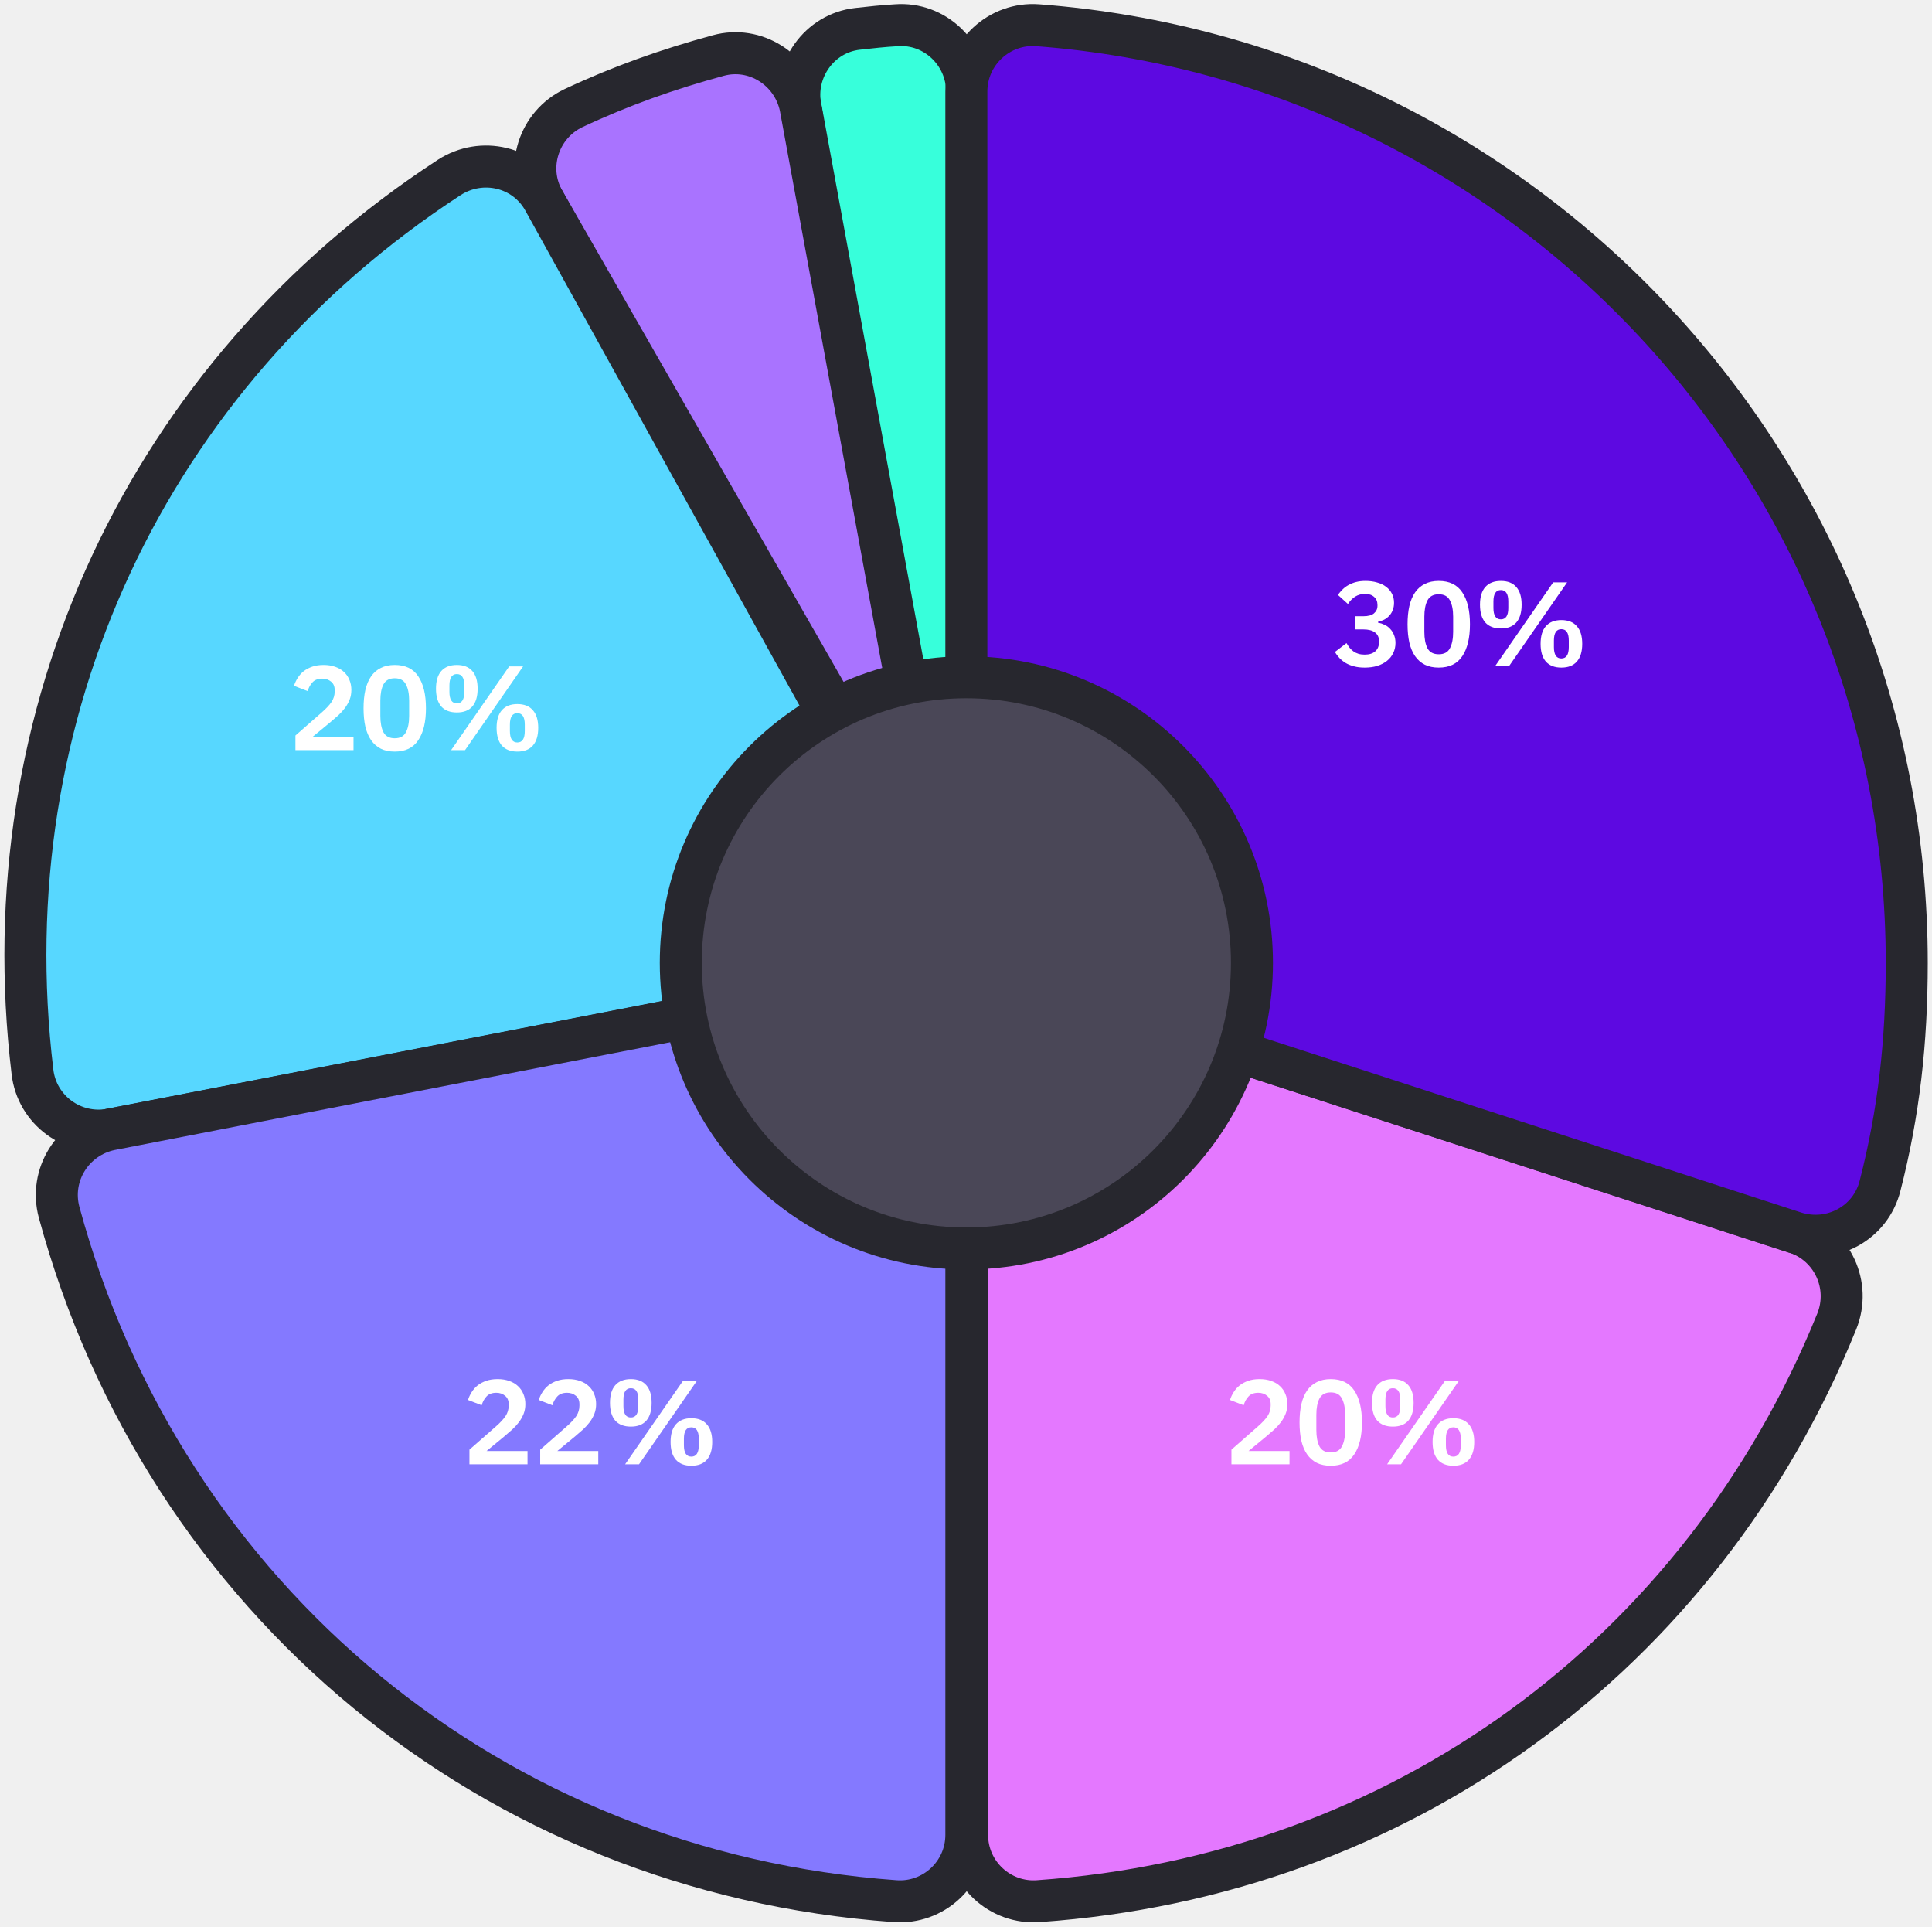
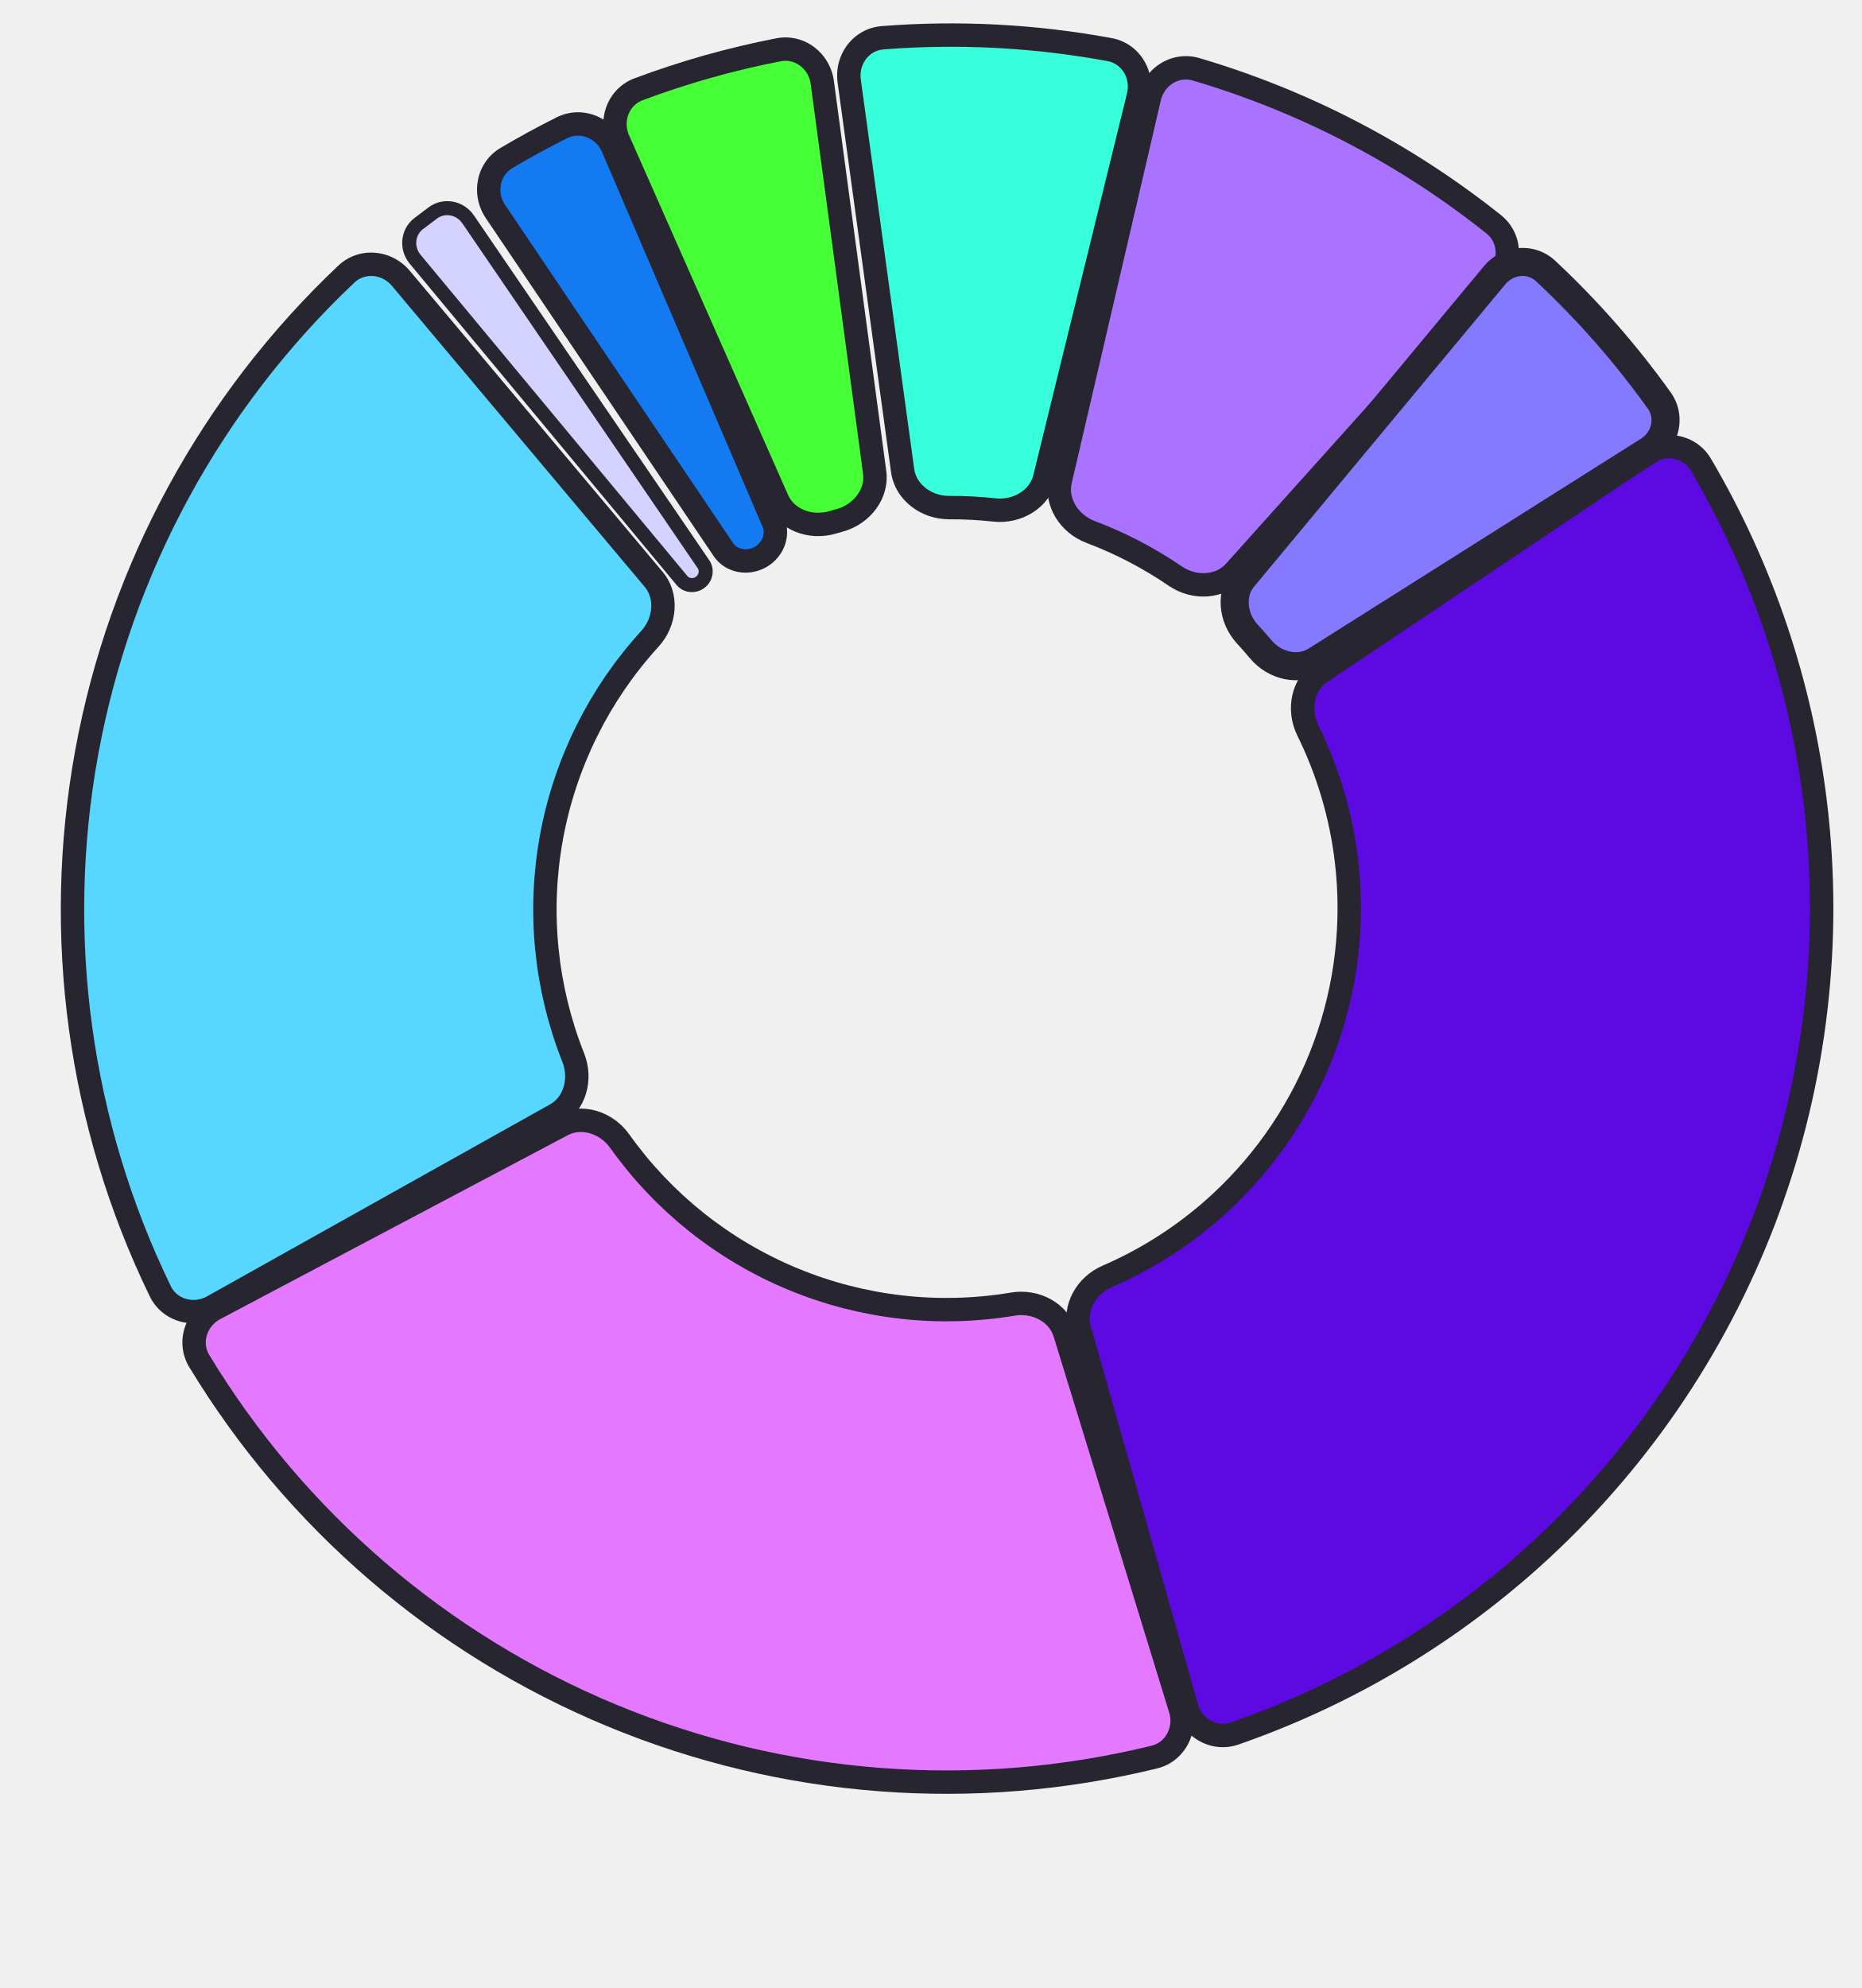
- <svg xmlns="http://www.w3.org/2000/svg" width="322" height="321" viewBox="0 0 322 321" fill="none">
-   <path d="M142.91 4.808C136.54 5.529 132.213 11.658 133.415 17.907L149.401 116.5L164 112.5L161.18 15.263C161.18 8.894 155.771 3.726 149.401 4.207C147.237 4.327 145.074 4.567 142.91 4.808Z" fill="#37FFDB" stroke="#27272E" stroke-width="7" stroke-miterlimit="10" />
-   <path d="M138.5 117L90.627 33.409C87.502 27.881 89.786 20.79 95.555 18.026C103.488 14.301 111.301 11.537 119.714 9.253C125.844 7.571 132.094 11.537 133.416 17.786L151 113.5C152.031 119.143 151.846 116.438 147.84 118.5C142.973 121.005 141.796 122.999 138.5 117Z" fill="#A973FF" stroke="#27272E" stroke-width="7" stroke-miterlimit="10" />
-   <path d="M146.156 163.444L18.51 188.201C12.14 189.403 6.13 184.956 5.409 178.587C-1.803 118.857 24.52 62.373 74.881 29.564C80.29 26.079 87.502 27.761 90.627 33.41L153.608 147.1C157.334 153.709 153.488 162.002 146.156 163.444Z" fill="#57D7FF" stroke="#27272E" stroke-width="7" stroke-miterlimit="10" />
-   <path d="M161.06 173.9V305.737C161.06 312.227 155.531 317.275 149.161 316.794C82.333 311.987 27.404 266.679 9.856 202.022C8.173 195.773 12.14 189.524 18.39 188.202L147.839 163.084C154.69 161.762 161.06 166.93 161.06 173.9Z" fill="#8479FF" stroke="#27272E" stroke-width="7" stroke-miterlimit="10" />
-   <path d="M175.604 165.248L299.284 205.388C305.414 207.431 308.539 214.161 306.135 220.17C283.539 275.933 233.177 312.588 173.08 316.794C166.71 317.275 161.181 312.227 161.181 305.738V175.703C161.061 168.252 168.393 162.844 175.604 165.248Z" fill="#E478FF" stroke="#27272E" stroke-width="7" stroke-miterlimit="10" />
-   <path d="M161.059 152.507V15.262C161.059 8.772 166.588 3.725 172.958 4.206C253.969 10.335 317.792 77.876 317.792 160.439C317.792 173.659 316.47 185.437 313.345 197.575C311.782 203.824 305.292 207.309 299.162 205.386L168.631 162.963C164.184 161.521 161.059 157.314 161.059 152.507Z" fill="#5D09E1" stroke="#27272E" stroke-width="7" stroke-miterlimit="10" />
-   <path d="M161.062 208.032C187.349 208.032 208.659 186.725 208.659 160.441C208.659 134.157 187.349 112.85 161.062 112.85C134.775 112.85 113.465 134.157 113.465 160.441C113.465 186.725 134.775 208.032 161.062 208.032Z" fill="#4A4757" stroke="#27272E" stroke-width="7" stroke-miterlimit="10" />
-   <path d="M58.92 125H49.24V122.56L53.62 118.72C54.367 118.067 54.913 117.48 55.26 116.96C55.607 116.427 55.78 115.853 55.78 115.24V114.98C55.78 114.367 55.58 113.9 55.18 113.58C54.78 113.247 54.293 113.08 53.72 113.08C53 113.08 52.453 113.287 52.08 113.7C51.707 114.1 51.44 114.587 51.28 115.16L49 114.28C49.147 113.813 49.353 113.373 49.62 112.96C49.887 112.533 50.22 112.16 50.62 111.84C51.033 111.52 51.513 111.267 52.06 111.08C52.607 110.893 53.233 110.8 53.94 110.8C54.673 110.8 55.327 110.907 55.9 111.12C56.473 111.32 56.953 111.607 57.34 111.98C57.74 112.353 58.04 112.793 58.24 113.3C58.453 113.807 58.56 114.36 58.56 114.96C58.56 115.547 58.467 116.08 58.28 116.56C58.093 117.04 57.84 117.5 57.52 117.94C57.2 118.367 56.827 118.78 56.4 119.18C55.973 119.567 55.52 119.96 55.04 120.36L52.1 122.78H58.92V125ZM65.792 125.24C64.899 125.24 64.126 125.08 63.472 124.76C62.819 124.427 62.279 123.953 61.852 123.34C61.425 122.727 61.105 121.973 60.892 121.08C60.692 120.187 60.592 119.167 60.592 118.02C60.592 116.887 60.692 115.873 60.892 114.98C61.105 114.073 61.425 113.313 61.852 112.7C62.279 112.087 62.819 111.62 63.472 111.3C64.126 110.967 64.899 110.8 65.792 110.8C67.566 110.8 68.872 111.433 69.712 112.7C70.566 113.967 70.992 115.74 70.992 118.02C70.992 120.3 70.566 122.073 69.712 123.34C68.872 124.607 67.566 125.24 65.792 125.24ZM65.792 123.02C66.686 123.02 67.305 122.687 67.652 122.02C68.012 121.34 68.192 120.427 68.192 119.28V116.76C68.192 115.613 68.012 114.707 67.652 114.04C67.305 113.36 66.686 113.02 65.792 113.02C64.899 113.02 64.272 113.36 63.912 114.04C63.566 114.707 63.392 115.613 63.392 116.76V119.28C63.392 120.427 63.566 121.34 63.912 122.02C64.272 122.687 64.899 123.02 65.792 123.02ZM75.184 125L84.864 111.04H87.184L77.504 125H75.184ZM76.144 118.72C75.011 118.72 74.144 118.387 73.544 117.72C72.958 117.04 72.664 116.053 72.664 114.76C72.664 113.467 72.958 112.487 73.544 111.82C74.144 111.14 75.011 110.8 76.144 110.8C77.278 110.8 78.138 111.14 78.724 111.82C79.311 112.487 79.604 113.467 79.604 114.76C79.604 116.053 79.311 117.04 78.724 117.72C78.138 118.387 77.278 118.72 76.144 118.72ZM76.144 117.2C76.971 117.2 77.384 116.567 77.384 115.3V114.22C77.384 112.953 76.971 112.32 76.144 112.32C75.318 112.32 74.904 112.953 74.904 114.22V115.3C74.904 116.567 75.318 117.2 76.144 117.2ZM86.224 125.24C85.104 125.24 84.244 124.907 83.644 124.24C83.058 123.56 82.764 122.573 82.764 121.28C82.764 119.987 83.058 119.007 83.644 118.34C84.244 117.66 85.104 117.32 86.224 117.32C87.358 117.32 88.218 117.66 88.804 118.34C89.404 119.007 89.704 119.987 89.704 121.28C89.704 122.573 89.404 123.56 88.804 124.24C88.218 124.907 87.358 125.24 86.224 125.24ZM86.224 123.72C87.051 123.72 87.464 123.087 87.464 121.82V120.74C87.464 119.473 87.051 118.84 86.224 118.84C85.398 118.84 84.984 119.473 84.984 120.74V121.82C84.984 123.087 85.398 123.72 86.224 123.72Z" fill="white" />
-   <path d="M214.92 244H205.24V241.56L209.62 237.72C210.367 237.067 210.913 236.48 211.26 235.96C211.607 235.427 211.78 234.853 211.78 234.24V233.98C211.78 233.367 211.58 232.9 211.18 232.58C210.78 232.247 210.293 232.08 209.72 232.08C209 232.08 208.453 232.287 208.08 232.7C207.707 233.1 207.44 233.587 207.28 234.16L205 233.28C205.147 232.813 205.353 232.373 205.62 231.96C205.887 231.533 206.22 231.16 206.62 230.84C207.033 230.52 207.513 230.267 208.06 230.08C208.607 229.893 209.233 229.8 209.94 229.8C210.673 229.8 211.327 229.907 211.9 230.12C212.473 230.32 212.953 230.607 213.34 230.98C213.74 231.353 214.04 231.793 214.24 232.3C214.453 232.807 214.56 233.36 214.56 233.96C214.56 234.547 214.467 235.08 214.28 235.56C214.093 236.04 213.84 236.5 213.52 236.94C213.2 237.367 212.827 237.78 212.4 238.18C211.973 238.567 211.52 238.96 211.04 239.36L208.1 241.78H214.92V244ZM221.792 244.24C220.899 244.24 220.126 244.08 219.472 243.76C218.819 243.427 218.279 242.953 217.852 242.34C217.426 241.727 217.106 240.973 216.892 240.08C216.692 239.187 216.592 238.167 216.592 237.02C216.592 235.887 216.692 234.873 216.892 233.98C217.106 233.073 217.426 232.313 217.852 231.7C218.279 231.087 218.819 230.62 219.472 230.3C220.126 229.967 220.899 229.8 221.792 229.8C223.566 229.8 224.872 230.433 225.712 231.7C226.566 232.967 226.992 234.74 226.992 237.02C226.992 239.3 226.566 241.073 225.712 242.34C224.872 243.607 223.566 244.24 221.792 244.24ZM221.792 242.02C222.686 242.02 223.306 241.687 223.652 241.02C224.012 240.34 224.192 239.427 224.192 238.28V235.76C224.192 234.613 224.012 233.707 223.652 233.04C223.306 232.36 222.686 232.02 221.792 232.02C220.899 232.02 220.272 232.36 219.912 233.04C219.566 233.707 219.392 234.613 219.392 235.76V238.28C219.392 239.427 219.566 240.34 219.912 241.02C220.272 241.687 220.899 242.02 221.792 242.02ZM231.184 244L240.864 230.04H243.184L233.504 244H231.184ZM232.144 237.72C231.011 237.72 230.144 237.387 229.544 236.72C228.958 236.04 228.664 235.053 228.664 233.76C228.664 232.467 228.958 231.487 229.544 230.82C230.144 230.14 231.011 229.8 232.144 229.8C233.278 229.8 234.138 230.14 234.724 230.82C235.311 231.487 235.604 232.467 235.604 233.76C235.604 235.053 235.311 236.04 234.724 236.72C234.138 237.387 233.278 237.72 232.144 237.72ZM232.144 236.2C232.971 236.2 233.384 235.567 233.384 234.3V233.22C233.384 231.953 232.971 231.32 232.144 231.32C231.318 231.32 230.904 231.953 230.904 233.22V234.3C230.904 235.567 231.318 236.2 232.144 236.2ZM242.224 244.24C241.104 244.24 240.244 243.907 239.644 243.24C239.058 242.56 238.764 241.573 238.764 240.28C238.764 238.987 239.058 238.007 239.644 237.34C240.244 236.66 241.104 236.32 242.224 236.32C243.358 236.32 244.218 236.66 244.804 237.34C245.404 238.007 245.704 238.987 245.704 240.28C245.704 241.573 245.404 242.56 244.804 243.24C244.218 243.907 243.358 244.24 242.224 244.24ZM242.224 242.72C243.051 242.72 243.464 242.087 243.464 240.82V239.74C243.464 238.473 243.051 237.84 242.224 237.84C241.398 237.84 240.984 238.473 240.984 239.74V240.82C240.984 242.087 241.398 242.72 242.224 242.72Z" fill="white" />
-   <path d="M227.24 102.68C228.04 102.68 228.627 102.52 229 102.2C229.387 101.867 229.58 101.447 229.58 100.94V100.8C229.58 100.227 229.393 99.78 229.02 99.46C228.66 99.127 228.16 98.96 227.52 98.96C226.907 98.96 226.36 99.107 225.88 99.4C225.413 99.693 225.007 100.107 224.66 100.64L222.98 99.12C223.22 98.8 223.48 98.5 223.76 98.22C224.053 97.927 224.387 97.68 224.76 97.48C225.133 97.267 225.553 97.1 226.02 96.98C226.487 96.86 227.013 96.8 227.6 96.8C228.307 96.8 228.947 96.887 229.52 97.06C230.107 97.22 230.607 97.46 231.02 97.78C231.447 98.1 231.773 98.487 232 98.94C232.227 99.38 232.34 99.88 232.34 100.44C232.34 100.893 232.267 101.3 232.12 101.66C231.987 102.02 231.793 102.333 231.54 102.6C231.3 102.867 231.013 103.087 230.68 103.26C230.36 103.42 230.02 103.54 229.66 103.62V103.74C230.06 103.82 230.44 103.947 230.8 104.12C231.16 104.293 231.467 104.527 231.72 104.82C231.987 105.1 232.193 105.433 232.34 105.82C232.5 106.207 232.58 106.647 232.58 107.14C232.58 107.753 232.453 108.313 232.2 108.82C231.96 109.327 231.613 109.76 231.16 110.12C230.707 110.48 230.167 110.76 229.54 110.96C228.913 111.147 228.213 111.24 227.44 111.24C226.76 111.24 226.16 111.167 225.64 111.02C225.12 110.887 224.66 110.7 224.26 110.46C223.873 110.22 223.533 109.947 223.24 109.64C222.947 109.32 222.693 108.987 222.48 108.64L224.42 107.16C224.58 107.44 224.753 107.7 224.94 107.94C225.127 108.167 225.34 108.367 225.58 108.54C225.82 108.713 226.093 108.847 226.4 108.94C226.707 109.033 227.053 109.08 227.44 109.08C228.213 109.08 228.807 108.893 229.22 108.52C229.633 108.147 229.84 107.633 229.84 106.98V106.84C229.84 106.2 229.613 105.713 229.16 105.38C228.72 105.047 228.08 104.88 227.24 104.88H225.86V102.68H227.24ZM239.792 111.24C238.899 111.24 238.126 111.08 237.472 110.76C236.819 110.427 236.279 109.953 235.852 109.34C235.426 108.727 235.106 107.973 234.892 107.08C234.692 106.187 234.592 105.167 234.592 104.02C234.592 102.887 234.692 101.873 234.892 100.98C235.106 100.073 235.426 99.313 235.852 98.7C236.279 98.087 236.819 97.62 237.472 97.3C238.126 96.967 238.899 96.8 239.792 96.8C241.566 96.8 242.872 97.433 243.712 98.7C244.566 99.967 244.992 101.74 244.992 104.02C244.992 106.3 244.566 108.073 243.712 109.34C242.872 110.607 241.566 111.24 239.792 111.24ZM239.792 109.02C240.686 109.02 241.306 108.687 241.652 108.02C242.012 107.34 242.192 106.427 242.192 105.28V102.76C242.192 101.613 242.012 100.707 241.652 100.04C241.306 99.36 240.686 99.02 239.792 99.02C238.899 99.02 238.272 99.36 237.912 100.04C237.566 100.707 237.392 101.613 237.392 102.76V105.28C237.392 106.427 237.566 107.34 237.912 108.02C238.272 108.687 238.899 109.02 239.792 109.02ZM249.184 111L258.864 97.04H261.184L251.504 111H249.184ZM250.144 104.72C249.011 104.72 248.144 104.387 247.544 103.72C246.958 103.04 246.664 102.053 246.664 100.76C246.664 99.467 246.958 98.487 247.544 97.82C248.144 97.14 249.011 96.8 250.144 96.8C251.278 96.8 252.138 97.14 252.724 97.82C253.311 98.487 253.604 99.467 253.604 100.76C253.604 102.053 253.311 103.04 252.724 103.72C252.138 104.387 251.278 104.72 250.144 104.72ZM250.144 103.2C250.971 103.2 251.384 102.567 251.384 101.3V100.22C251.384 98.953 250.971 98.32 250.144 98.32C249.318 98.32 248.904 98.953 248.904 100.22V101.3C248.904 102.567 249.318 103.2 250.144 103.2ZM260.224 111.24C259.104 111.24 258.244 110.907 257.644 110.24C257.058 109.56 256.764 108.573 256.764 107.28C256.764 105.987 257.058 105.007 257.644 104.34C258.244 103.66 259.104 103.32 260.224 103.32C261.358 103.32 262.218 103.66 262.804 104.34C263.404 105.007 263.704 105.987 263.704 107.28C263.704 108.573 263.404 109.56 262.804 110.24C262.218 110.907 261.358 111.24 260.224 111.24ZM260.224 109.72C261.051 109.72 261.464 109.087 261.464 107.82V106.74C261.464 105.473 261.051 104.84 260.224 104.84C259.398 104.84 258.984 105.473 258.984 106.74V107.82C258.984 109.087 259.398 109.72 260.224 109.72Z" fill="white" />
-   <path d="M87.92 244H78.24V241.56L82.62 237.72C83.367 237.067 83.913 236.48 84.26 235.96C84.607 235.427 84.78 234.853 84.78 234.24V233.98C84.78 233.367 84.58 232.9 84.18 232.58C83.78 232.247 83.293 232.08 82.72 232.08C82 232.08 81.453 232.287 81.08 232.7C80.707 233.1 80.44 233.587 80.28 234.16L78 233.28C78.147 232.813 78.353 232.373 78.62 231.96C78.887 231.533 79.22 231.16 79.62 230.84C80.033 230.52 80.513 230.267 81.06 230.08C81.607 229.893 82.233 229.8 82.94 229.8C83.673 229.8 84.327 229.907 84.9 230.12C85.473 230.32 85.953 230.607 86.34 230.98C86.74 231.353 87.04 231.793 87.24 232.3C87.453 232.807 87.56 233.36 87.56 233.96C87.56 234.547 87.467 235.08 87.28 235.56C87.093 236.04 86.84 236.5 86.52 236.94C86.2 237.367 85.827 237.78 85.4 238.18C84.973 238.567 84.52 238.96 84.04 239.36L81.1 241.78H87.92V244ZM99.712 244H90.032V241.56L94.412 237.72C95.159 237.067 95.706 236.48 96.052 235.96C96.399 235.427 96.572 234.853 96.572 234.24V233.98C96.572 233.367 96.372 232.9 95.972 232.58C95.572 232.247 95.085 232.08 94.512 232.08C93.792 232.08 93.246 232.287 92.872 232.7C92.499 233.1 92.232 233.587 92.072 234.16L89.792 233.28C89.939 232.813 90.145 232.373 90.412 231.96C90.679 231.533 91.012 231.16 91.412 230.84C91.826 230.52 92.305 230.267 92.852 230.08C93.399 229.893 94.025 229.8 94.732 229.8C95.466 229.8 96.119 229.907 96.692 230.12C97.266 230.32 97.746 230.607 98.132 230.98C98.532 231.353 98.832 231.793 99.032 232.3C99.246 232.807 99.352 233.36 99.352 233.96C99.352 234.547 99.259 235.08 99.072 235.56C98.885 236.04 98.632 236.5 98.312 236.94C97.992 237.367 97.619 237.78 97.192 238.18C96.766 238.567 96.312 238.96 95.832 239.36L92.892 241.78H99.712V244ZM104.184 244L113.864 230.04H116.184L106.504 244H104.184ZM105.144 237.72C104.011 237.72 103.144 237.387 102.544 236.72C101.958 236.04 101.664 235.053 101.664 233.76C101.664 232.467 101.958 231.487 102.544 230.82C103.144 230.14 104.011 229.8 105.144 229.8C106.278 229.8 107.138 230.14 107.724 230.82C108.311 231.487 108.604 232.467 108.604 233.76C108.604 235.053 108.311 236.04 107.724 236.72C107.138 237.387 106.278 237.72 105.144 237.72ZM105.144 236.2C105.971 236.2 106.384 235.567 106.384 234.3V233.22C106.384 231.953 105.971 231.32 105.144 231.32C104.318 231.32 103.904 231.953 103.904 233.22V234.3C103.904 235.567 104.318 236.2 105.144 236.2ZM115.224 244.24C114.104 244.24 113.244 243.907 112.644 243.24C112.058 242.56 111.764 241.573 111.764 240.28C111.764 238.987 112.058 238.007 112.644 237.34C113.244 236.66 114.104 236.32 115.224 236.32C116.358 236.32 117.218 236.66 117.804 237.34C118.404 238.007 118.704 238.987 118.704 240.28C118.704 241.573 118.404 242.56 117.804 243.24C117.218 243.907 116.358 244.24 115.224 244.24ZM115.224 242.72C116.051 242.72 116.464 242.087 116.464 240.82V239.74C116.464 238.473 116.051 237.84 115.224 237.84C114.398 237.84 113.984 238.473 113.984 239.74V240.82C113.984 242.087 114.398 242.72 115.224 242.72Z" fill="white" />
+ <svg xmlns="http://www.w3.org/2000/svg" width="398" height="425" viewBox="0 0 398 425" fill="none">
+   <mask id="mask0" mask-type="alpha" maskUnits="userSpaceOnUse" x="86" y="43" width="67" height="84">
+     <path d="M87.611 56.374C85.141 53.401 85.541 48.976 88.604 46.618C89.619 45.836 90.642 45.065 91.672 44.304C94.782 42.008 99.146 42.841 101.326 46.034L151.663 119.781C152.966 121.691 152.468 124.288 150.622 125.68C148.776 127.071 146.142 126.836 144.665 125.057L87.611 56.374Z" fill="white" />
+   </mask>
+   <g mask="url(#mask0)">
+     <path d="M87.611 56.374C85.141 53.401 85.541 48.976 88.604 46.618C89.619 45.836 90.642 45.065 91.672 44.304C94.782 42.008 99.146 42.841 101.326 46.034L151.663 119.781C152.966 121.691 152.468 124.288 150.622 125.68C148.776 127.071 146.142 126.836 144.665 125.057L87.611 56.374Z" fill="#D4D3FF" stroke="#272530" stroke-width="6" />
+   </g>
+   <mask id="mask1" mask-type="alpha" maskUnits="userSpaceOnUse" x="102" y="24" width="67" height="99">
+     <path d="M103.876 46.627C100.48 41.59 101.794 34.723 107.02 31.625C110.944 29.299 114.952 27.115 119.034 25.078C124.469 22.366 130.953 24.982 133.345 30.566L167.67 110.688C169.377 114.673 167.508 119.256 163.701 121.331C159.894 123.406 155.03 122.493 152.606 118.898L103.876 46.627Z" fill="white" />
+   </mask>
+   <g mask="url(#mask1)">
+     <path d="M103.876 46.627C100.48 41.59 101.794 34.723 107.02 31.625C110.944 29.299 114.952 27.115 119.034 25.078C124.469 22.366 130.953 24.982 133.345 30.566L167.67 110.688C169.377 114.673 167.508 119.256 163.701 121.331C159.894 123.406 155.03 122.493 152.606 118.898L103.876 46.627Z" fill="#147AF1" stroke="#272530" stroke-width="10" />
+   </g>
+   <mask id="mask2" mask-type="alpha" maskUnits="userSpaceOnUse" x="227" y="93" width="166" height="281">
+     <path d="M350.836 94.858C355.883 91.476 362.746 92.811 365.829 98.045C379.086 120.555 387.561 145.602 390.675 171.62C394.225 201.284 390.705 231.367 380.401 259.409C370.097 287.452 353.302 312.658 331.391 332.966C312.172 350.777 289.496 364.378 264.819 372.95C259.08 374.943 252.985 371.517 251.329 365.672L228.418 284.841C226.761 278.996 230.197 272.981 235.773 270.569C244.413 266.831 252.382 261.645 259.326 255.21C268.967 246.275 276.356 235.184 280.89 222.845C285.424 210.507 286.973 197.27 285.411 184.218C284.286 174.818 281.57 165.706 277.405 157.264C274.718 151.816 275.994 145.007 281.041 141.625L350.836 94.858Z" fill="white" />
+   </mask>
+   <g mask="url(#mask2)">
+     <path d="M350.836 94.858C355.883 91.476 362.746 92.811 365.829 98.045C379.086 120.555 387.561 145.602 390.675 171.62C394.225 201.284 390.705 231.367 380.401 259.409C370.097 287.452 353.302 312.658 331.391 332.966C312.172 350.777 289.496 364.378 264.819 372.95C259.08 374.943 252.985 371.517 251.329 365.672L228.418 284.841C226.761 278.996 230.197 272.981 235.773 270.569C244.413 266.831 252.382 261.645 259.326 255.21C268.967 246.275 276.356 235.184 280.89 222.845C285.424 210.507 286.973 197.27 285.411 184.218C284.286 174.818 281.57 165.706 277.405 157.264C274.718 151.816 275.994 145.007 281.041 141.625L350.836 94.858Z" fill="#5D09E1" stroke="#272530" stroke-width="10" />
+   </g>
+   <mask id="mask3" mask-type="alpha" maskUnits="userSpaceOnUse" x="39" y="237" width="217" height="147">
+     <path d="M254.772 364.625C256.557 370.432 253.301 376.619 247.4 378.064C208.365 387.619 167.192 384.523 129.893 369.06C92.593 353.597 61.306 326.655 40.48 292.284C37.332 287.088 39.409 280.412 44.779 277.571L119.041 238.279C124.41 235.438 131.011 237.542 134.534 242.491C143.554 255.16 155.99 265.115 170.492 271.127C184.993 277.138 200.825 278.902 216.163 276.33C222.154 275.326 228.307 278.509 230.092 284.316L254.772 364.625Z" fill="white" />
+   </mask>
+   <g mask="url(#mask3)">
+     <path d="M254.773 364.625C256.558 370.432 253.302 376.619 247.401 378.064C208.366 387.619 167.193 384.523 129.894 369.06C92.594 353.597 61.306 326.655 40.48 292.284C37.333 287.088 39.41 280.412 44.779 277.571L119.042 238.279C124.411 235.438 131.012 237.542 134.535 242.491C143.555 255.16 155.991 265.115 170.493 271.127C184.994 277.138 200.826 278.902 216.164 276.33C222.155 275.326 228.307 278.509 230.092 284.316L254.773 364.625Z" fill="#E478FF" stroke="#272530" stroke-width="10" />
+   </g>
+   <mask id="mask4" mask-type="alpha" maskUnits="userSpaceOnUse" x="13" y="54" width="132" height="229">
+     <path d="M46.705 281.502C41.403 284.469 34.669 282.588 32.015 277.123C14.46 240.972 8.824 200.07 16.093 160.351C23.362 120.633 43.118 84.378 72.338 56.787C76.755 52.616 83.719 53.242 87.626 57.894L141.663 122.225C145.571 126.877 144.903 133.772 140.806 138.258C130.318 149.742 123.203 163.994 120.377 179.436C117.551 194.878 119.158 210.726 124.899 225.18C127.141 230.826 125.324 237.51 120.022 240.477L46.705 281.502Z" fill="white" />
+   </mask>
+   <g mask="url(#mask4)">
+     <path d="M46.705 281.502C41.403 284.469 34.669 282.588 32.015 277.123C14.46 240.972 8.824 200.07 16.093 160.351C23.362 120.633 43.118 84.378 72.338 56.787C76.755 52.616 83.719 53.242 87.626 57.894L141.663 122.225C145.571 126.877 144.903 133.772 140.806 138.258C130.318 149.742 123.203 163.994 120.377 179.436C117.551 194.878 119.158 210.726 124.899 225.18C127.141 230.826 125.324 237.51 120.022 240.477L46.705 281.502Z" fill="#57D7FF" stroke="#272530" stroke-width="10" />
+   </g>
+   <mask id="mask5" mask-type="alpha" maskUnits="userSpaceOnUse" x="223" y="12" width="102" height="116">
+     <path d="M243.339 20.331C244.717 14.414 250.642 10.703 256.469 12.422C279.931 19.343 301.831 30.747 320.954 46.001C325.703 49.789 326.06 56.772 322.003 61.293L265.887 123.82C261.829 128.341 254.909 128.647 249.892 125.22C244.417 121.48 238.516 118.406 232.312 116.065C226.628 113.92 222.909 108.075 224.287 102.158L243.339 20.331Z" fill="white" />
+   </mask>
+   <g mask="url(#mask5)">
+     <path d="M243.34 20.331C244.718 14.414 250.643 10.703 256.47 12.422C279.932 19.343 301.832 30.747 320.955 46.001C325.704 49.789 326.061 56.772 322.004 61.293L265.888 123.82C261.83 128.341 254.91 128.647 249.893 125.22C244.418 121.48 238.516 118.406 232.312 116.065C226.628 113.92 222.91 108.075 224.288 102.158L243.34 20.331Z" fill="#A973FF" stroke="#272530" stroke-width="10" />
+   </g>
+   <mask id="mask6" mask-type="alpha" maskUnits="userSpaceOnUse" x="261" y="53" width="99" height="93">
+     <path d="M317.266 56.937C321.149 52.265 328.109 51.603 332.548 55.751C341.682 64.287 349.948 73.707 357.225 83.872C360.761 88.812 359.2 95.627 354.063 98.87L283.022 143.723C277.885 146.967 271.143 145.374 267.252 140.709C266.362 139.642 265.445 138.597 264.503 137.576C260.383 133.111 259.679 126.22 263.563 121.548L317.266 56.937Z" fill="white" />
+   </mask>
+   <g mask="url(#mask6)">
+     <path d="M317.266 56.937C321.149 52.265 328.109 51.603 332.548 55.751C341.682 64.287 349.948 73.707 357.225 83.872C360.761 88.812 359.2 95.627 354.063 98.87L283.022 143.723C277.885 146.967 271.143 145.374 267.252 140.709C266.362 139.642 265.445 138.597 264.503 137.576C260.383 133.111 259.679 126.22 263.563 121.548L317.266 56.937Z" fill="#8479FF" stroke="#272530" stroke-width="12" />
+   </g>
+   <mask id="mask7" mask-type="alpha" maskUnits="userSpaceOnUse" x="129" y="8" width="61" height="107">
+     <path d="M129.942 30.954C127.485 25.398 129.988 18.87 135.677 16.74C145.525 13.053 155.663 10.194 165.985 8.19C171.949 7.033 177.494 11.29 178.303 17.311L189.493 100.578C190.303 106.599 186.047 112.065 180.185 113.659C179.686 113.795 179.188 113.936 178.691 114.081C172.86 115.785 166.375 113.349 163.918 107.793L129.942 30.954Z" fill="white" />
+   </mask>
+   <g mask="url(#mask7)">
+     <path d="M129.942 30.954C127.485 25.398 129.988 18.87 135.677 16.74C145.525 13.053 155.663 10.194 165.985 8.19C171.949 7.033 177.493 11.29 178.303 17.311L189.493 100.578C190.303 106.599 186.047 112.065 180.185 113.659C179.686 113.795 179.188 113.936 178.691 114.081C172.86 115.785 166.375 113.349 163.918 107.793L129.942 30.954Z" fill="#47FF37" stroke="#272530" stroke-width="10" />
+   </g>
+   <mask id="mask8" mask-type="alpha" maskUnits="userSpaceOnUse" x="179" y="5" width="68" height="107">
+     <path d="M179.103 17.654C178.277 11.635 182.487 6.053 188.543 5.579C204.973 4.291 221.5 5.154 237.706 8.146C243.68 9.249 247.285 15.24 245.837 21.14L225.811 102.733C224.363 108.633 218.404 112.165 212.364 111.506C209.248 111.166 206.115 111.003 202.98 111.016C196.905 111.042 191.346 106.909 190.52 100.89L179.103 17.654Z" fill="white" />
+   </mask>
+   <g mask="url(#mask8)">
+     <path d="M179.103 17.654C178.277 11.635 182.487 6.053 188.543 5.579C204.973 4.291 221.5 5.154 237.706 8.146C243.68 9.249 247.285 15.24 245.837 21.14L225.811 102.733C224.363 108.633 218.404 112.165 212.364 111.506C209.248 111.166 206.115 111.003 202.98 111.016C196.905 111.042 191.346 106.909 190.52 100.89L179.103 17.654Z" fill="#37FFDB" stroke="#272530" stroke-width="10" />
+   </g>
</svg>
